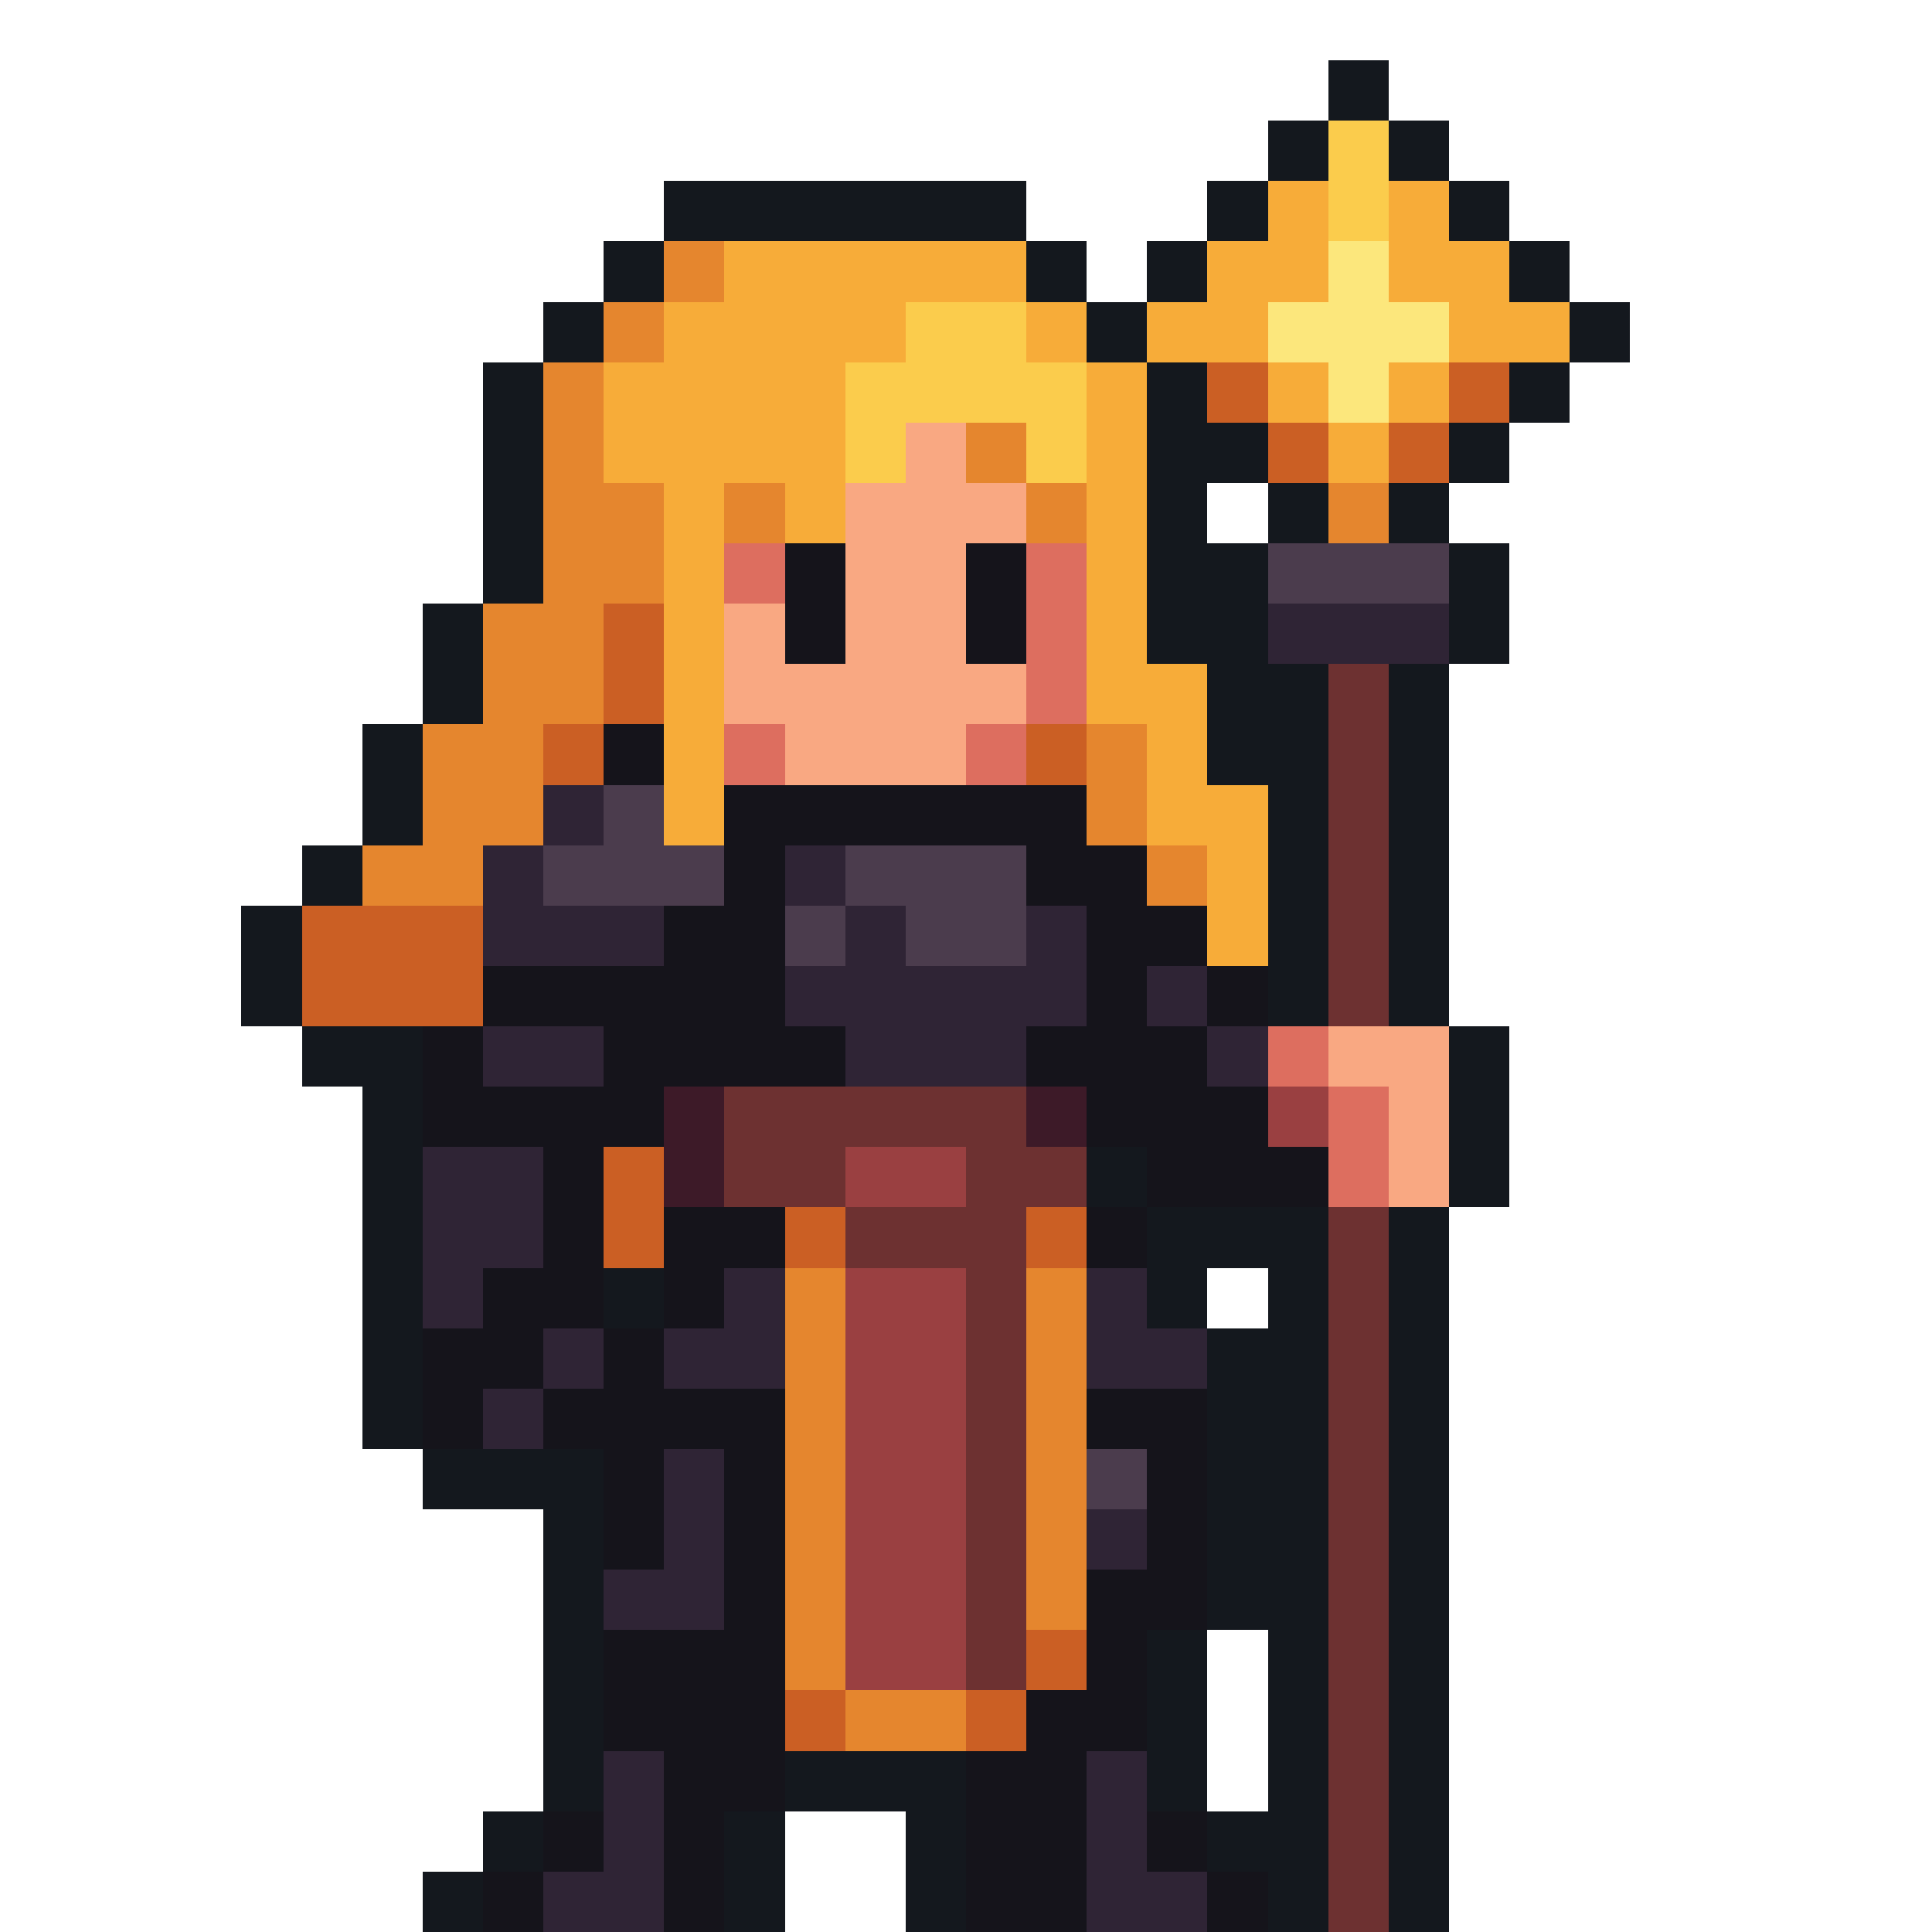
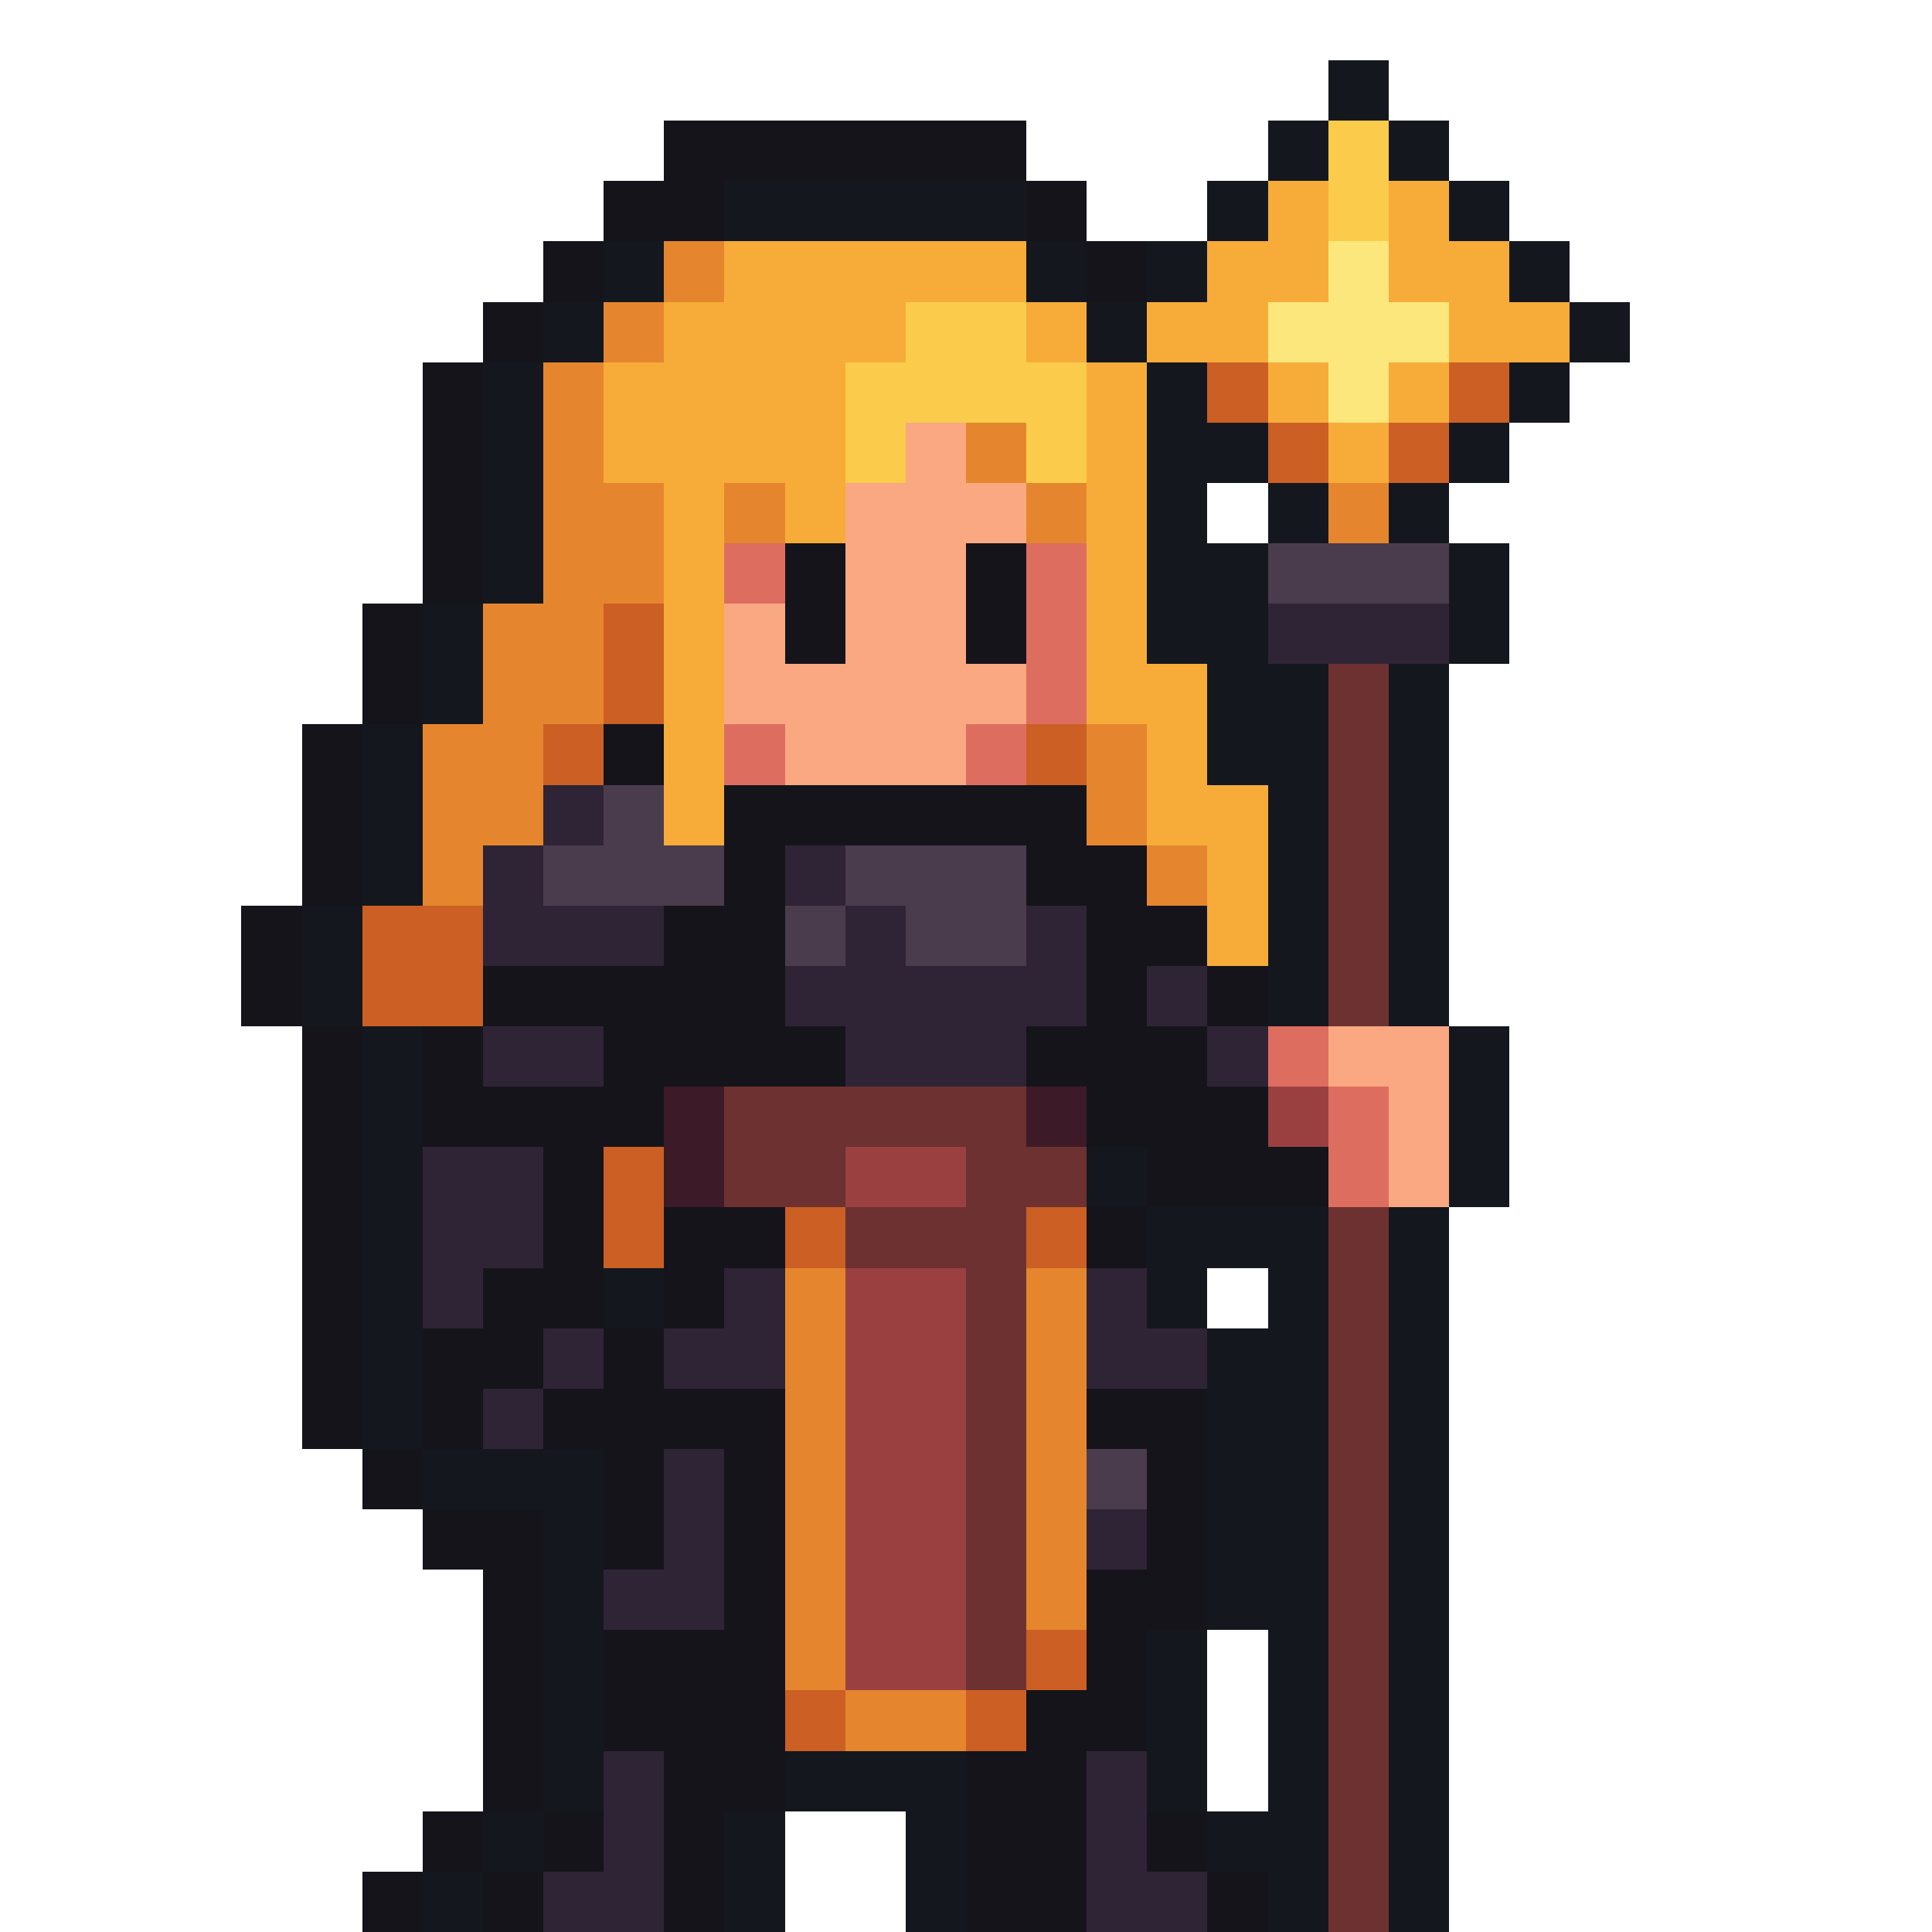
<svg xmlns="http://www.w3.org/2000/svg" version="1.1" width="32" height="32" shape-rendering="crispEdges">
  <rect x="22" y="1" width="1" height="1" fill="#14181E" />
+   <rect x="11" y="2" width="6" height="1" fill="#15141B" />
  <rect x="21" y="2" width="1" height="1" fill="#14181E" />
  <rect x="22" y="2" width="1" height="2" fill="#FBCC4C" />
  <rect x="23" y="2" width="1" height="1" fill="#14181E" />
-   <rect x="11" y="3" width="6" height="1" fill="#14181E" />
+   <rect x="10" y="3" width="2" height="1" fill="#15141B" />
+   <rect x="12" y="3" width="5" height="1" fill="#14181E" />
+   <rect x="17" y="3" width="1" height="1" fill="#15141B" />
  <rect x="20" y="3" width="1" height="1" fill="#14181E" />
  <rect x="21" y="3" width="1" height="2" fill="#F7AC39" />
  <rect x="23" y="3" width="1" height="2" fill="#F7AC39" />
  <rect x="24" y="3" width="1" height="1" fill="#14181E" />
+   <rect x="9" y="4" width="1" height="1" fill="#15141B" />
  <rect x="10" y="4" width="1" height="1" fill="#14181E" />
  <rect x="11" y="4" width="1" height="1" fill="#E5862E" />
  <rect x="12" y="4" width="5" height="1" fill="#F7AC39" />
  <rect x="17" y="4" width="1" height="1" fill="#14181E" />
+   <rect x="18" y="4" width="1" height="1" fill="#15141B" />
  <rect x="19" y="4" width="1" height="1" fill="#14181E" />
  <rect x="20" y="4" width="1" height="2" fill="#F7AC39" />
  <rect x="22" y="4" width="1" height="3" fill="#FCE77C" />
  <rect x="24" y="4" width="1" height="2" fill="#F7AC39" />
  <rect x="25" y="4" width="1" height="1" fill="#14181E" />
+   <rect x="8" y="5" width="1" height="1" fill="#15141B" />
  <rect x="9" y="5" width="1" height="1" fill="#14181E" />
  <rect x="10" y="5" width="1" height="1" fill="#E5862E" />
  <rect x="11" y="5" width="4" height="1" fill="#F7AC39" />
  <rect x="15" y="5" width="2" height="2" fill="#FBCC4C" />
  <rect x="17" y="5" width="1" height="1" fill="#F7AC39" />
  <rect x="18" y="5" width="1" height="1" fill="#14181E" />
  <rect x="19" y="5" width="1" height="1" fill="#F7AC39" />
  <rect x="21" y="5" width="1" height="1" fill="#FCE77C" />
  <rect x="23" y="5" width="1" height="1" fill="#FCE77C" />
  <rect x="25" y="5" width="1" height="1" fill="#F7AC39" />
  <rect x="26" y="5" width="1" height="1" fill="#14181E" />
+   <rect x="7" y="6" width="1" height="4" fill="#15141B" />
  <rect x="8" y="6" width="1" height="4" fill="#14181E" />
  <rect x="9" y="6" width="1" height="6" fill="#E5862E" />
  <rect x="10" y="6" width="4" height="2" fill="#F7AC39" />
  <rect x="14" y="6" width="1" height="2" fill="#FBCC4C" />
  <rect x="17" y="6" width="1" height="2" fill="#FBCC4C" />
  <rect x="18" y="6" width="1" height="6" fill="#F7AC39" />
  <rect x="19" y="6" width="1" height="5" fill="#14181E" />
  <rect x="20" y="6" width="1" height="1" fill="#CB5F24" />
  <rect x="21" y="6" width="1" height="1" fill="#F7AC39" />
  <rect x="23" y="6" width="1" height="1" fill="#F7AC39" />
  <rect x="24" y="6" width="1" height="1" fill="#CB5F24" />
  <rect x="25" y="6" width="1" height="1" fill="#14181E" />
  <rect x="15" y="7" width="1" height="6" fill="#F9A882" />
  <rect x="16" y="7" width="1" height="1" fill="#E5862E" />
  <rect x="20" y="7" width="1" height="1" fill="#14181E" />
  <rect x="21" y="7" width="1" height="1" fill="#CB5F24" />
  <rect x="22" y="7" width="1" height="1" fill="#F7AC39" />
  <rect x="23" y="7" width="1" height="1" fill="#CB5F24" />
  <rect x="24" y="7" width="1" height="1" fill="#14181E" />
  <rect x="10" y="8" width="1" height="2" fill="#E5862E" />
  <rect x="11" y="8" width="1" height="6" fill="#F7AC39" />
  <rect x="12" y="8" width="1" height="1" fill="#E5862E" />
  <rect x="13" y="8" width="1" height="1" fill="#F7AC39" />
  <rect x="14" y="8" width="1" height="5" fill="#F9A882" />
  <rect x="16" y="8" width="1" height="1" fill="#F9A882" />
  <rect x="17" y="8" width="1" height="1" fill="#E5862E" />
  <rect x="21" y="8" width="1" height="1" fill="#14181E" />
  <rect x="22" y="8" width="1" height="1" fill="#E5862E" />
  <rect x="23" y="8" width="1" height="1" fill="#14181E" />
  <rect x="12" y="9" width="1" height="1" fill="#DD6E5F" />
  <rect x="13" y="9" width="1" height="2" fill="#15141B" />
  <rect x="16" y="9" width="1" height="2" fill="#15141B" />
  <rect x="17" y="9" width="1" height="3" fill="#DD6E5F" />
  <rect x="20" y="9" width="1" height="4" fill="#14181E" />
  <rect x="21" y="9" width="3" height="1" fill="#4B3C4D" />
  <rect x="24" y="9" width="1" height="2" fill="#14181E" />
+   <rect x="6" y="10" width="1" height="2" fill="#15141B" />
  <rect x="7" y="10" width="1" height="2" fill="#14181E" />
  <rect x="8" y="10" width="1" height="4" fill="#E5862E" />
  <rect x="10" y="10" width="1" height="2" fill="#CB5F24" />
  <rect x="12" y="10" width="1" height="2" fill="#F9A882" />
  <rect x="21" y="10" width="3" height="1" fill="#2F2435" />
  <rect x="13" y="11" width="1" height="2" fill="#F9A882" />
  <rect x="16" y="11" width="1" height="1" fill="#F9A882" />
  <rect x="19" y="11" width="1" height="3" fill="#F7AC39" />
  <rect x="21" y="11" width="1" height="6" fill="#14181E" />
  <rect x="22" y="11" width="1" height="6" fill="#6D3131" />
  <rect x="23" y="11" width="1" height="6" fill="#14181E" />
-   <rect x="6" y="12" width="1" height="2" fill="#14181E" />
+   <rect x="5" y="12" width="1" height="3" fill="#15141B" />
+   <rect x="6" y="12" width="1" height="3" fill="#14181E" />
  <rect x="7" y="12" width="1" height="3" fill="#E5862E" />
  <rect x="9" y="12" width="1" height="1" fill="#CB5F24" />
  <rect x="10" y="12" width="1" height="1" fill="#15141B" />
  <rect x="12" y="12" width="1" height="1" fill="#DD6E5F" />
  <rect x="16" y="12" width="1" height="1" fill="#DD6E5F" />
  <rect x="17" y="12" width="1" height="1" fill="#CB5F24" />
  <rect x="18" y="12" width="1" height="2" fill="#E5862E" />
  <rect x="9" y="13" width="1" height="1" fill="#2F2435" />
  <rect x="10" y="13" width="1" height="2" fill="#4B3C4D" />
  <rect x="12" y="13" width="6" height="1" fill="#15141B" />
  <rect x="20" y="13" width="1" height="3" fill="#F7AC39" />
-   <rect x="5" y="14" width="1" height="1" fill="#14181E" />
-   <rect x="6" y="14" width="1" height="1" fill="#E5862E" />
  <rect x="8" y="14" width="1" height="2" fill="#2F2435" />
  <rect x="9" y="14" width="1" height="1" fill="#4B3C4D" />
  <rect x="11" y="14" width="1" height="1" fill="#4B3C4D" />
  <rect x="12" y="14" width="1" height="4" fill="#15141B" />
  <rect x="13" y="14" width="1" height="1" fill="#2F2435" />
  <rect x="14" y="14" width="3" height="1" fill="#4B3C4D" />
  <rect x="17" y="14" width="2" height="1" fill="#15141B" />
  <rect x="19" y="14" width="1" height="1" fill="#E5862E" />
-   <rect x="4" y="15" width="1" height="2" fill="#14181E" />
-   <rect x="5" y="15" width="3" height="2" fill="#CB5F24" />
+   <rect x="4" y="15" width="1" height="2" fill="#15141B" />
+   <rect x="5" y="15" width="1" height="2" fill="#14181E" />
+   <rect x="6" y="15" width="2" height="2" fill="#CB5F24" />
  <rect x="9" y="15" width="2" height="1" fill="#2F2435" />
  <rect x="11" y="15" width="1" height="3" fill="#15141B" />
  <rect x="13" y="15" width="1" height="1" fill="#4B3C4D" />
  <rect x="14" y="15" width="1" height="3" fill="#2F2435" />
  <rect x="15" y="15" width="2" height="1" fill="#4B3C4D" />
  <rect x="17" y="15" width="1" height="2" fill="#2F2435" />
  <rect x="18" y="15" width="2" height="1" fill="#15141B" />
  <rect x="8" y="16" width="3" height="1" fill="#15141B" />
  <rect x="13" y="16" width="1" height="1" fill="#2F2435" />
  <rect x="15" y="16" width="2" height="2" fill="#2F2435" />
  <rect x="18" y="16" width="1" height="3" fill="#15141B" />
  <rect x="19" y="16" width="1" height="1" fill="#2F2435" />
  <rect x="20" y="16" width="1" height="1" fill="#15141B" />
-   <rect x="5" y="17" width="2" height="1" fill="#14181E" />
+   <rect x="5" y="17" width="1" height="7" fill="#15141B" />
+   <rect x="6" y="17" width="1" height="7" fill="#14181E" />
  <rect x="7" y="17" width="1" height="2" fill="#15141B" />
  <rect x="8" y="17" width="2" height="1" fill="#2F2435" />
  <rect x="10" y="17" width="1" height="2" fill="#15141B" />
  <rect x="13" y="17" width="1" height="1" fill="#15141B" />
  <rect x="17" y="17" width="1" height="1" fill="#15141B" />
  <rect x="19" y="17" width="1" height="3" fill="#15141B" />
  <rect x="20" y="17" width="1" height="1" fill="#2F2435" />
  <rect x="21" y="17" width="1" height="1" fill="#DD6E5F" />
  <rect x="22" y="17" width="2" height="1" fill="#F9A882" />
  <rect x="24" y="17" width="1" height="3" fill="#14181E" />
-   <rect x="6" y="18" width="1" height="6" fill="#14181E" />
  <rect x="8" y="18" width="2" height="1" fill="#15141B" />
  <rect x="11" y="18" width="1" height="2" fill="#3D1A28" />
  <rect x="12" y="18" width="5" height="1" fill="#6D3131" />
  <rect x="17" y="18" width="1" height="1" fill="#3D1A28" />
  <rect x="20" y="18" width="1" height="2" fill="#15141B" />
  <rect x="21" y="18" width="1" height="1" fill="#9A4041" />
  <rect x="22" y="18" width="1" height="2" fill="#DD6E5F" />
  <rect x="23" y="18" width="1" height="2" fill="#F9A882" />
  <rect x="7" y="19" width="2" height="2" fill="#2F2435" />
  <rect x="9" y="19" width="1" height="3" fill="#15141B" />
  <rect x="10" y="19" width="1" height="2" fill="#CB5F24" />
  <rect x="12" y="19" width="2" height="1" fill="#6D3131" />
  <rect x="14" y="19" width="2" height="1" fill="#9A4041" />
  <rect x="16" y="19" width="2" height="1" fill="#6D3131" />
  <rect x="18" y="19" width="1" height="1" fill="#14181E" />
  <rect x="21" y="19" width="1" height="1" fill="#15141B" />
  <rect x="11" y="20" width="2" height="1" fill="#15141B" />
  <rect x="13" y="20" width="1" height="1" fill="#CB5F24" />
  <rect x="14" y="20" width="3" height="1" fill="#6D3131" />
  <rect x="17" y="20" width="1" height="1" fill="#CB5F24" />
  <rect x="18" y="20" width="1" height="1" fill="#15141B" />
  <rect x="19" y="20" width="3" height="1" fill="#14181E" />
  <rect x="22" y="20" width="1" height="12" fill="#6D3131" />
  <rect x="23" y="20" width="1" height="12" fill="#14181E" />
  <rect x="7" y="21" width="1" height="1" fill="#2F2435" />
  <rect x="8" y="21" width="1" height="2" fill="#15141B" />
  <rect x="10" y="21" width="1" height="1" fill="#14181E" />
  <rect x="11" y="21" width="1" height="1" fill="#15141B" />
  <rect x="12" y="21" width="1" height="2" fill="#2F2435" />
  <rect x="13" y="21" width="1" height="7" fill="#E5862E" />
  <rect x="14" y="21" width="2" height="7" fill="#9A4041" />
  <rect x="16" y="21" width="1" height="7" fill="#6D3131" />
  <rect x="17" y="21" width="1" height="6" fill="#E5862E" />
  <rect x="18" y="21" width="1" height="2" fill="#2F2435" />
  <rect x="19" y="21" width="1" height="1" fill="#14181E" />
  <rect x="21" y="21" width="1" height="11" fill="#14181E" />
  <rect x="7" y="22" width="1" height="2" fill="#15141B" />
  <rect x="9" y="22" width="1" height="1" fill="#2F2435" />
  <rect x="10" y="22" width="1" height="4" fill="#15141B" />
  <rect x="11" y="22" width="1" height="1" fill="#2F2435" />
  <rect x="19" y="22" width="1" height="1" fill="#2F2435" />
  <rect x="20" y="22" width="1" height="5" fill="#14181E" />
  <rect x="8" y="23" width="1" height="1" fill="#2F2435" />
  <rect x="9" y="23" width="1" height="1" fill="#15141B" />
  <rect x="11" y="23" width="2" height="1" fill="#15141B" />
  <rect x="18" y="23" width="2" height="1" fill="#15141B" />
+   <rect x="6" y="24" width="1" height="1" fill="#15141B" />
  <rect x="7" y="24" width="3" height="1" fill="#14181E" />
  <rect x="11" y="24" width="1" height="3" fill="#2F2435" />
  <rect x="12" y="24" width="1" height="6" fill="#15141B" />
  <rect x="18" y="24" width="1" height="1" fill="#4B3C4D" />
  <rect x="19" y="24" width="1" height="3" fill="#15141B" />
+   <rect x="7" y="25" width="2" height="1" fill="#15141B" />
  <rect x="9" y="25" width="1" height="5" fill="#14181E" />
  <rect x="18" y="25" width="1" height="1" fill="#2F2435" />
+   <rect x="8" y="26" width="1" height="4" fill="#15141B" />
  <rect x="10" y="26" width="1" height="1" fill="#2F2435" />
  <rect x="18" y="26" width="1" height="3" fill="#15141B" />
  <rect x="10" y="27" width="2" height="2" fill="#15141B" />
  <rect x="17" y="27" width="1" height="1" fill="#CB5F24" />
  <rect x="19" y="27" width="1" height="3" fill="#14181E" />
  <rect x="13" y="28" width="1" height="1" fill="#CB5F24" />
  <rect x="14" y="28" width="2" height="1" fill="#E5862E" />
  <rect x="16" y="28" width="1" height="1" fill="#CB5F24" />
  <rect x="17" y="28" width="1" height="4" fill="#15141B" />
  <rect x="10" y="29" width="1" height="3" fill="#2F2435" />
  <rect x="11" y="29" width="1" height="3" fill="#15141B" />
  <rect x="13" y="29" width="3" height="1" fill="#14181E" />
  <rect x="16" y="29" width="1" height="3" fill="#15141B" />
  <rect x="18" y="29" width="1" height="3" fill="#2F2435" />
+   <rect x="7" y="30" width="1" height="1" fill="#15141B" />
  <rect x="8" y="30" width="1" height="1" fill="#14181E" />
  <rect x="9" y="30" width="1" height="1" fill="#15141B" />
  <rect x="12" y="30" width="1" height="2" fill="#14181E" />
  <rect x="15" y="30" width="1" height="2" fill="#14181E" />
  <rect x="19" y="30" width="1" height="1" fill="#15141B" />
  <rect x="20" y="30" width="1" height="1" fill="#14181E" />
+   <rect x="6" y="31" width="1" height="1" fill="#15141B" />
  <rect x="7" y="31" width="1" height="1" fill="#14181E" />
  <rect x="8" y="31" width="1" height="1" fill="#15141B" />
  <rect x="9" y="31" width="1" height="1" fill="#2F2435" />
  <rect x="19" y="31" width="1" height="1" fill="#2F2435" />
  <rect x="20" y="31" width="1" height="1" fill="#15141B" />
</svg>
